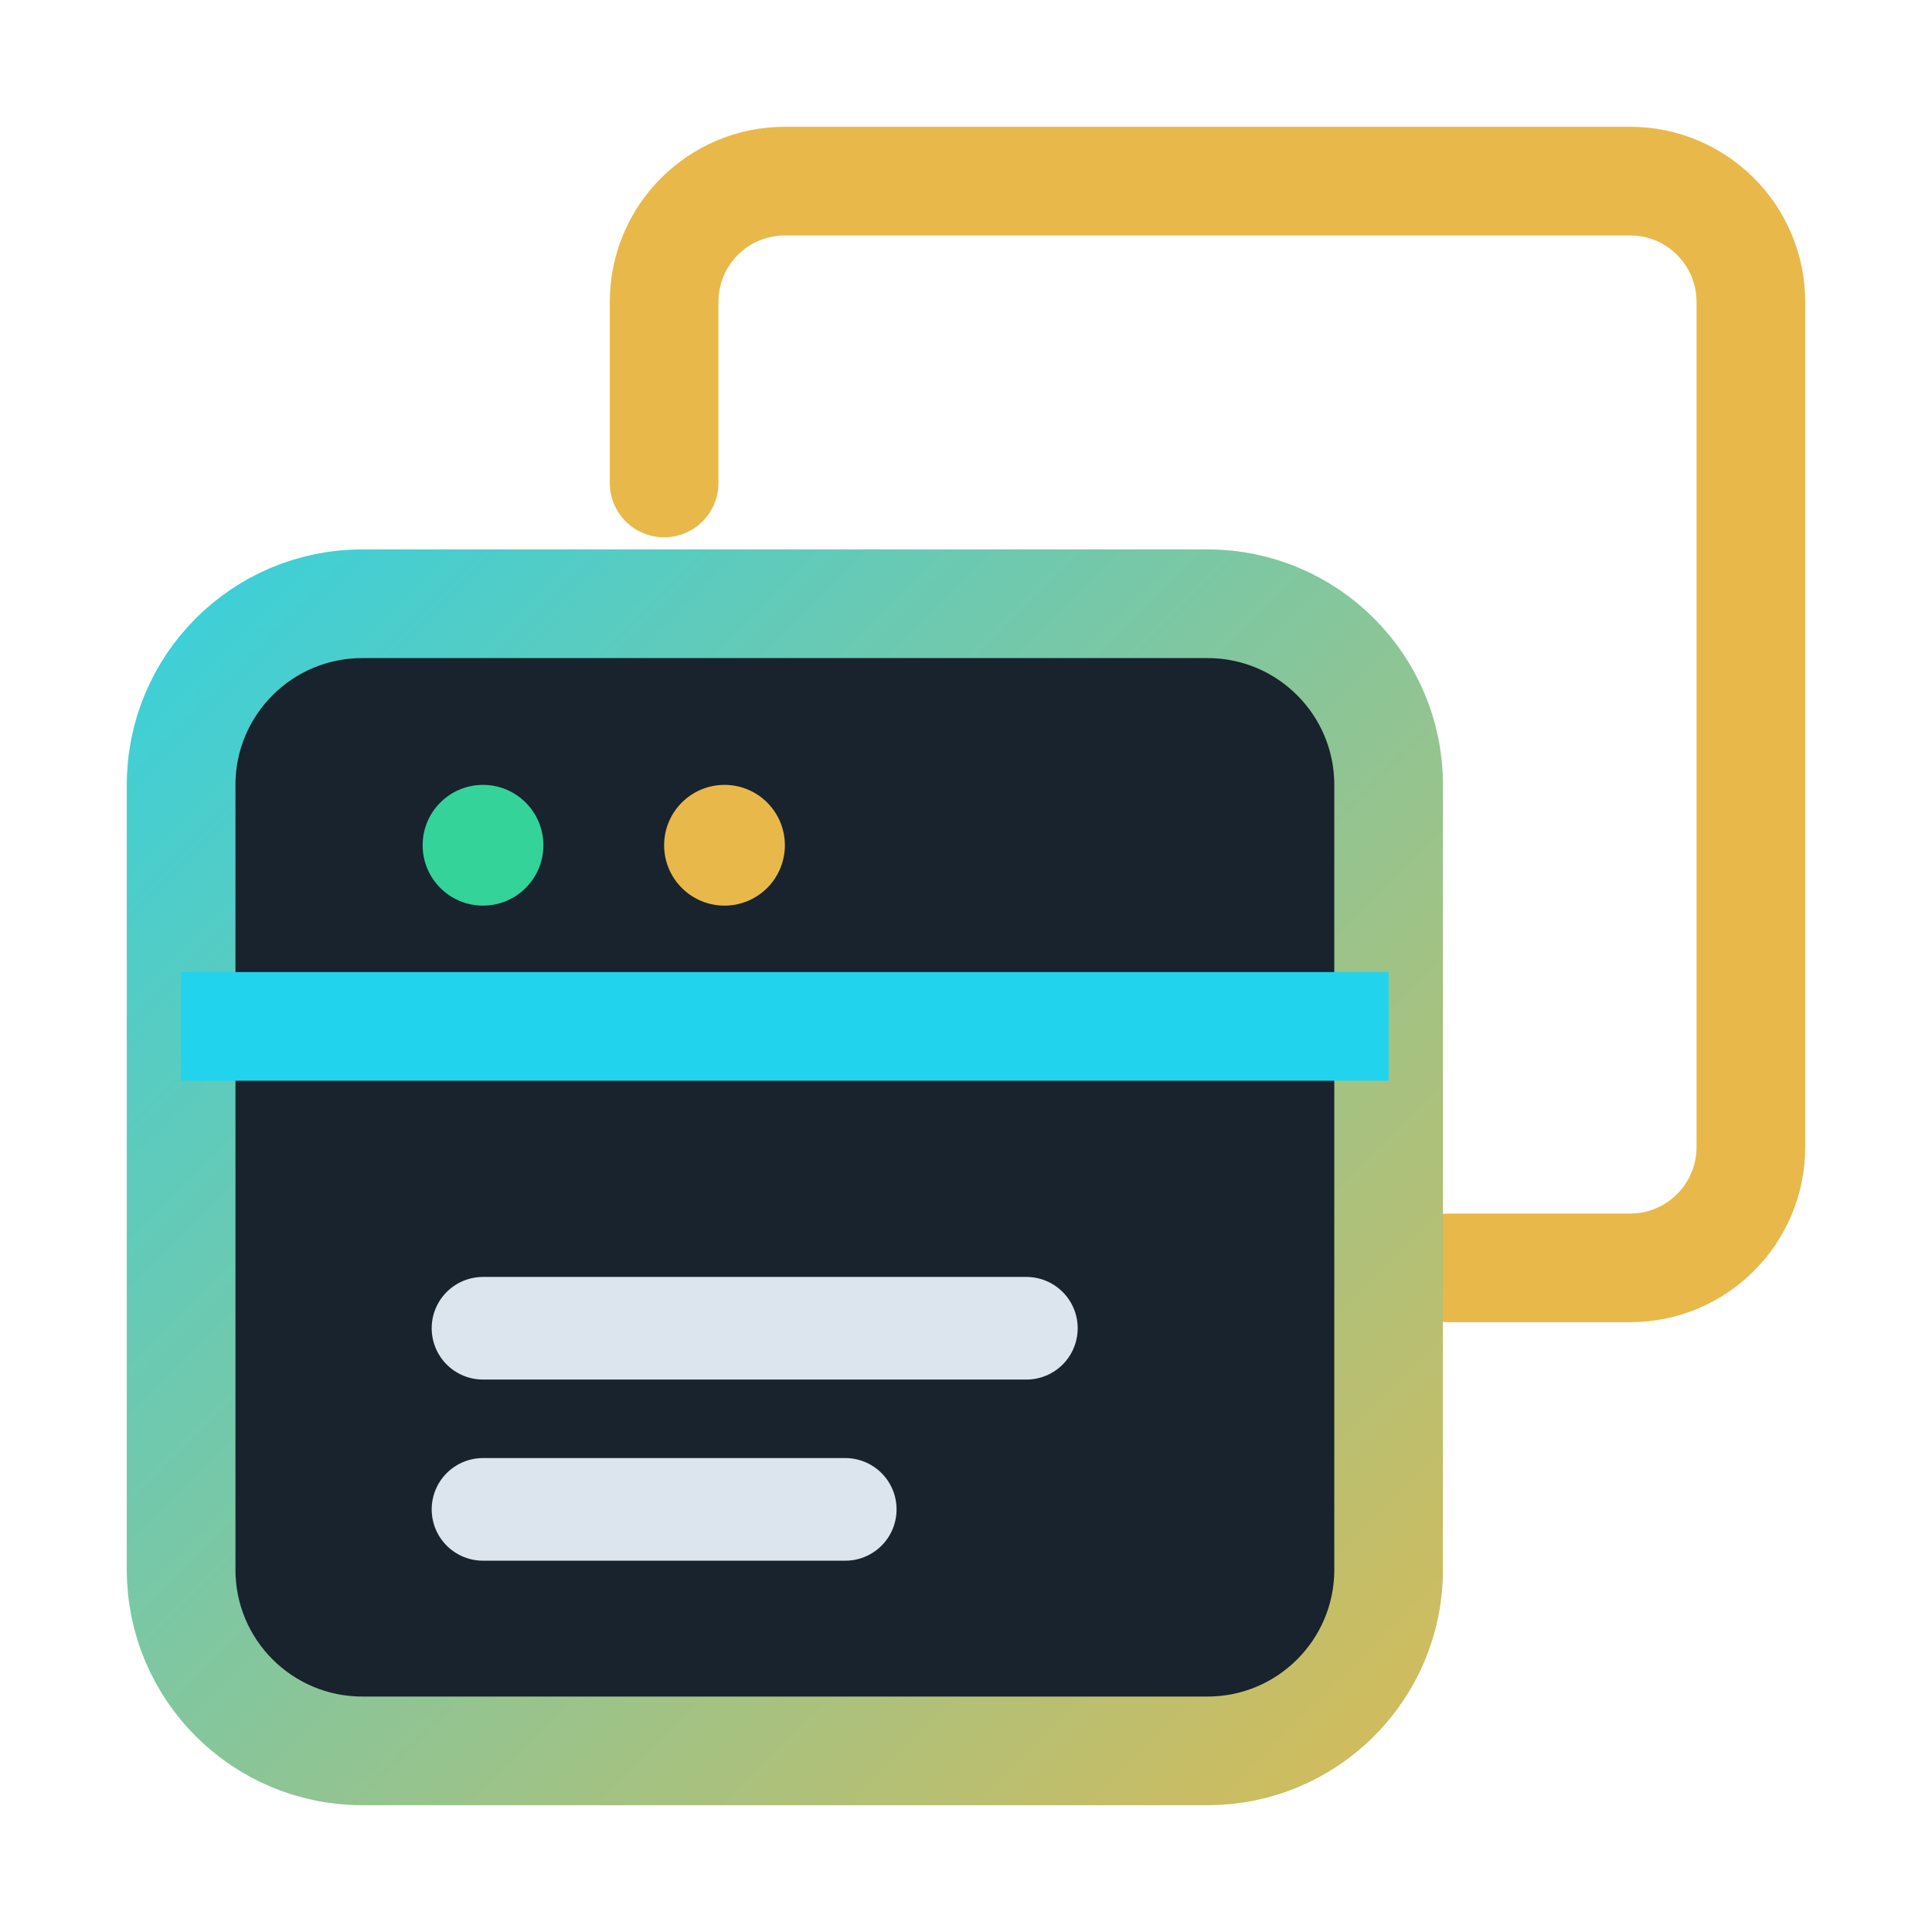
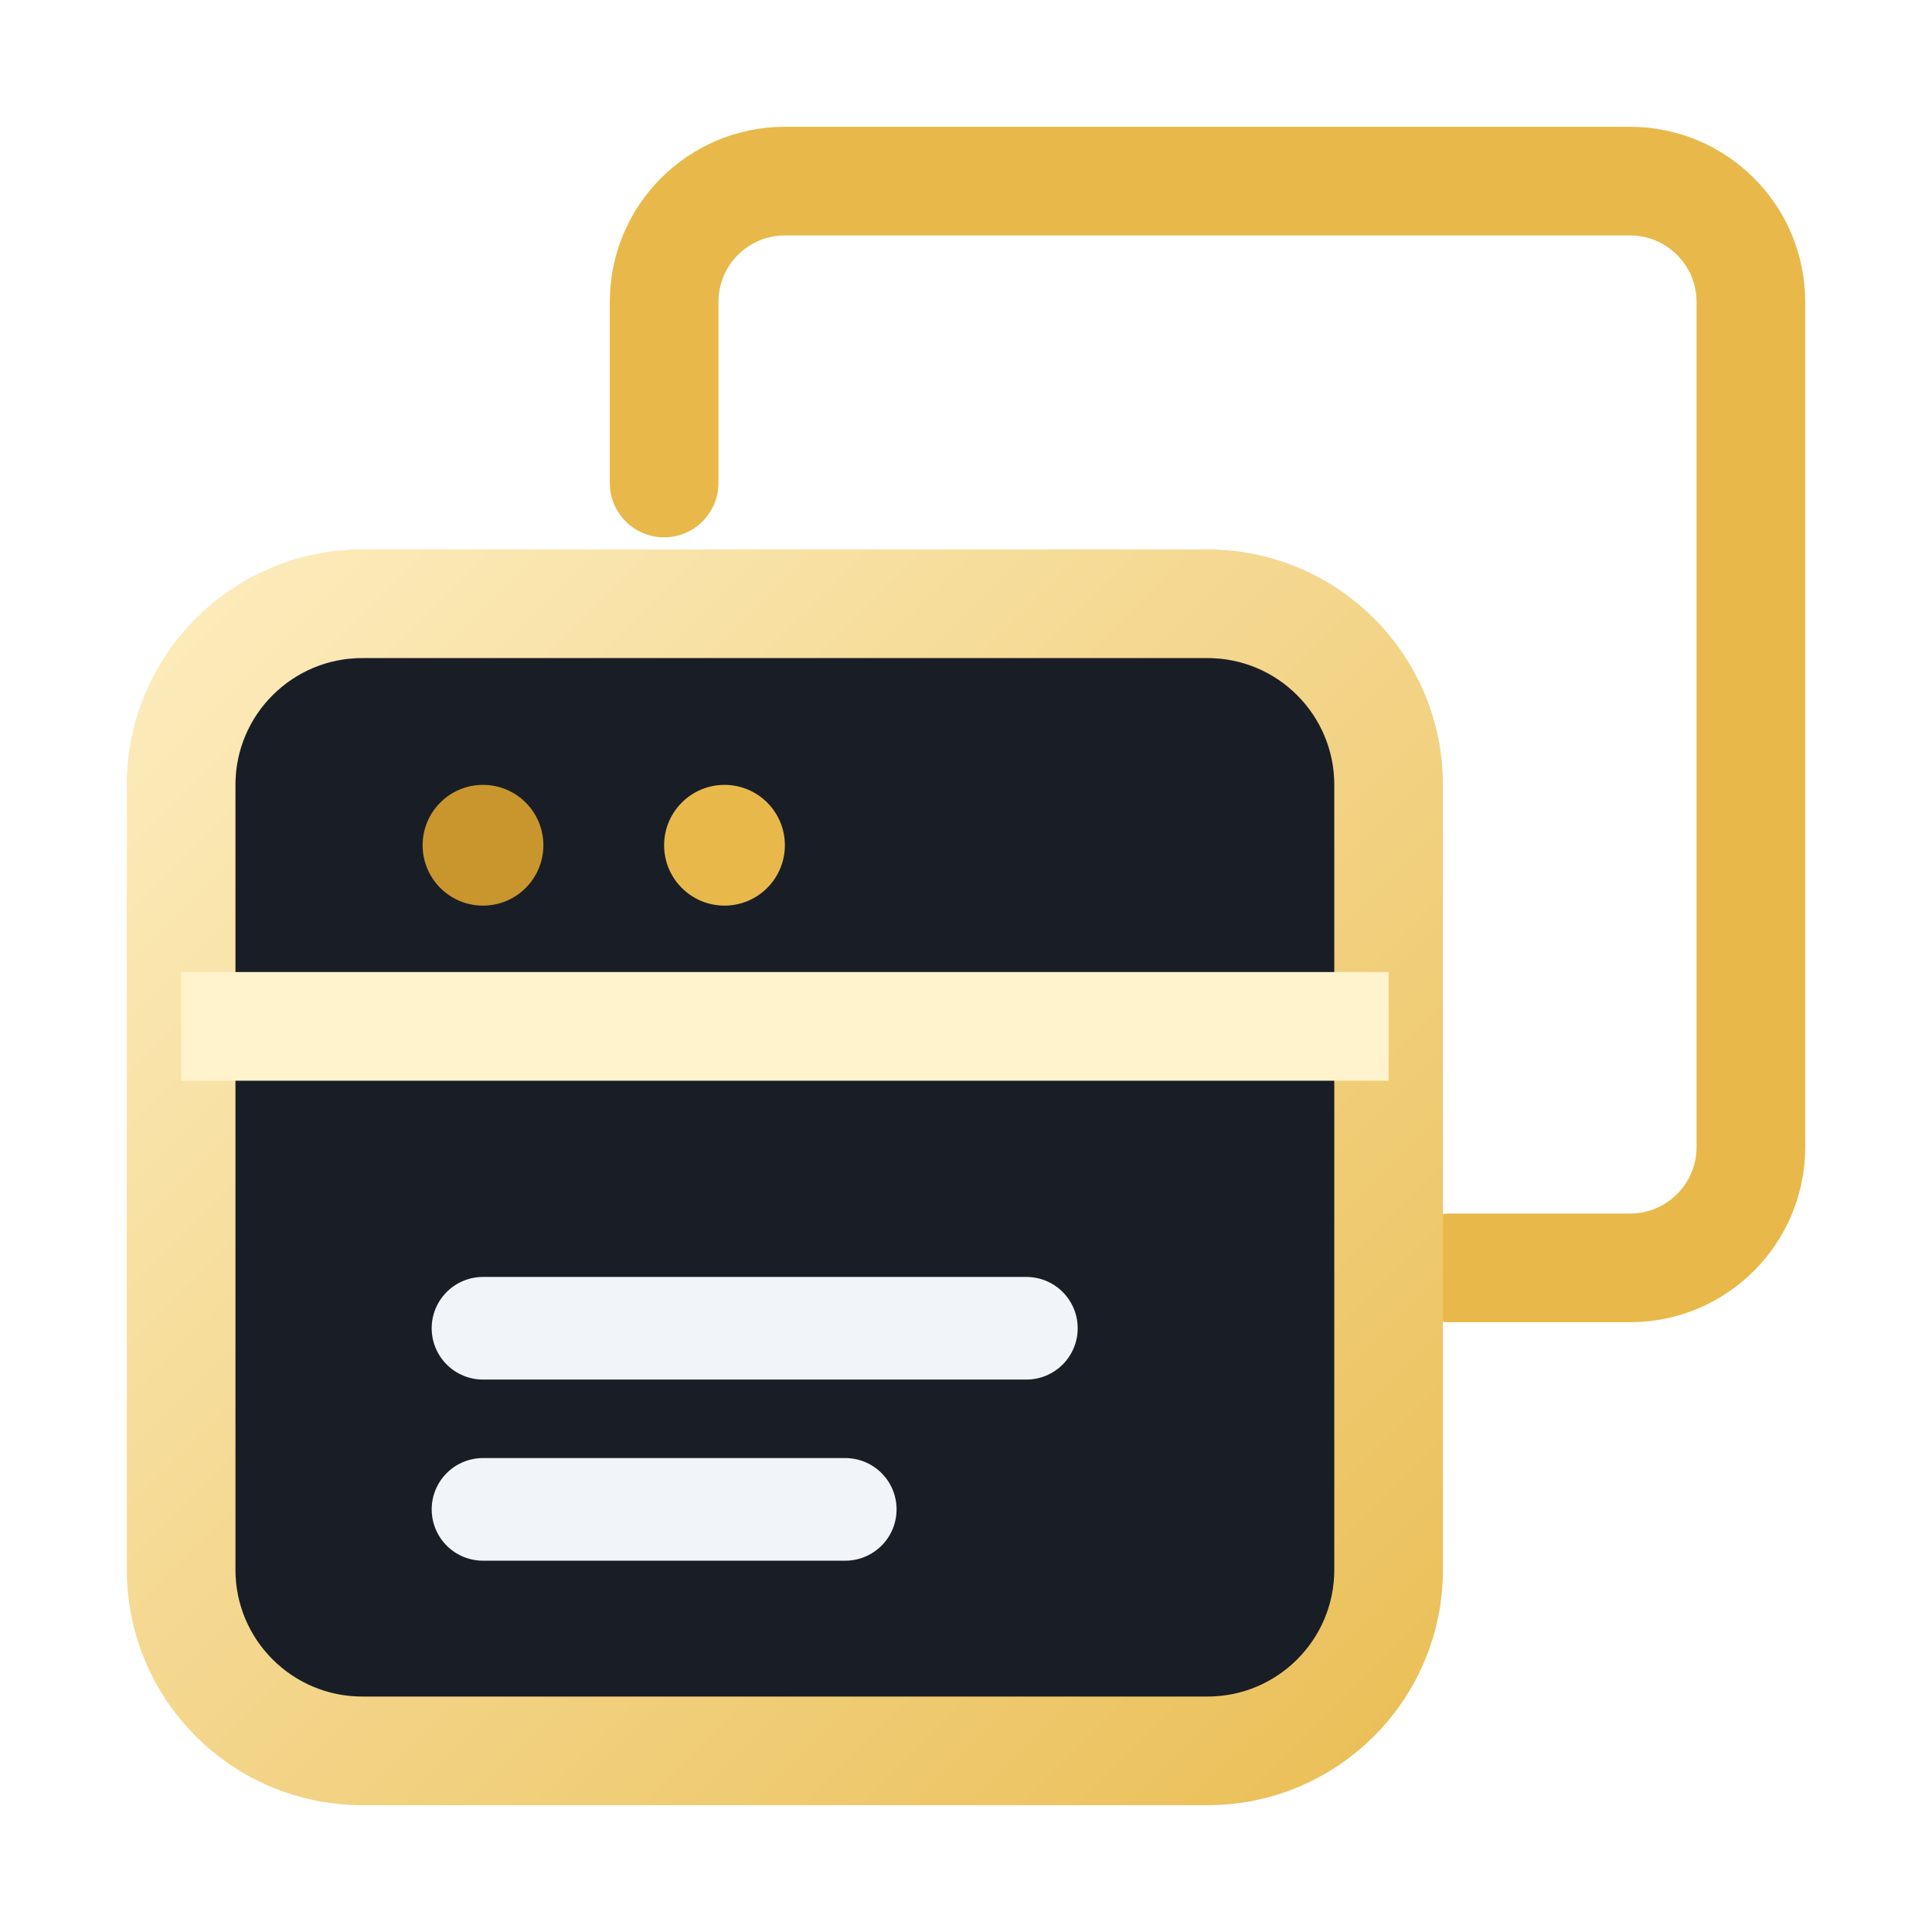
<svg xmlns="http://www.w3.org/2000/svg" width="32" height="32" viewBox="0 0 32 32" fill="none">
  <defs>
    <linearGradient id="a" x1="3" y1="3" x2="29" y2="29" gradientUnits="userSpaceOnUse">
-       <stop stop-color="#22D3EE" />
+       <stop stop-color="#FFF3CD" />
      <stop offset="1" stop-color="#E8B94A" />
    </linearGradient>
  </defs>
  <path d="M11 8V5a2 2 0 0 1 2-2h14a2 2 0 0 1 2 2v14a2 2 0 0 1-2 2h-3" stroke="#E8B94A" stroke-width="1.8" stroke-linecap="round" />
-   <rect x="3" y="10" width="20" height="19" rx="3" fill="#18232D" stroke="url(#a)" stroke-width="1.8" />
-   <path d="M3 17h20" stroke="#22D3EE" stroke-width="1.8" />
-   <circle cx="8" cy="14" r="1" fill="#34D399" />
+   <rect x="3" y="10" width="20" height="19" rx="3" fill="#191E26" stroke="url(#a)" stroke-width="1.8" />
+   <path d="M3 17h20" stroke="#FFF3CD" stroke-width="1.8" />
+   <circle cx="8" cy="14" r="1" fill="#C9962E" />
  <circle cx="12" cy="14" r="1" fill="#E8B94A" />
-   <path d="M8 22h9M8 25h6" stroke="#DCE4EE" stroke-width="1.7" stroke-linecap="round" />
+   <path d="M8 22h9M8 25h6" stroke="#F1F4F8" stroke-width="1.7" stroke-linecap="round" />
</svg>
